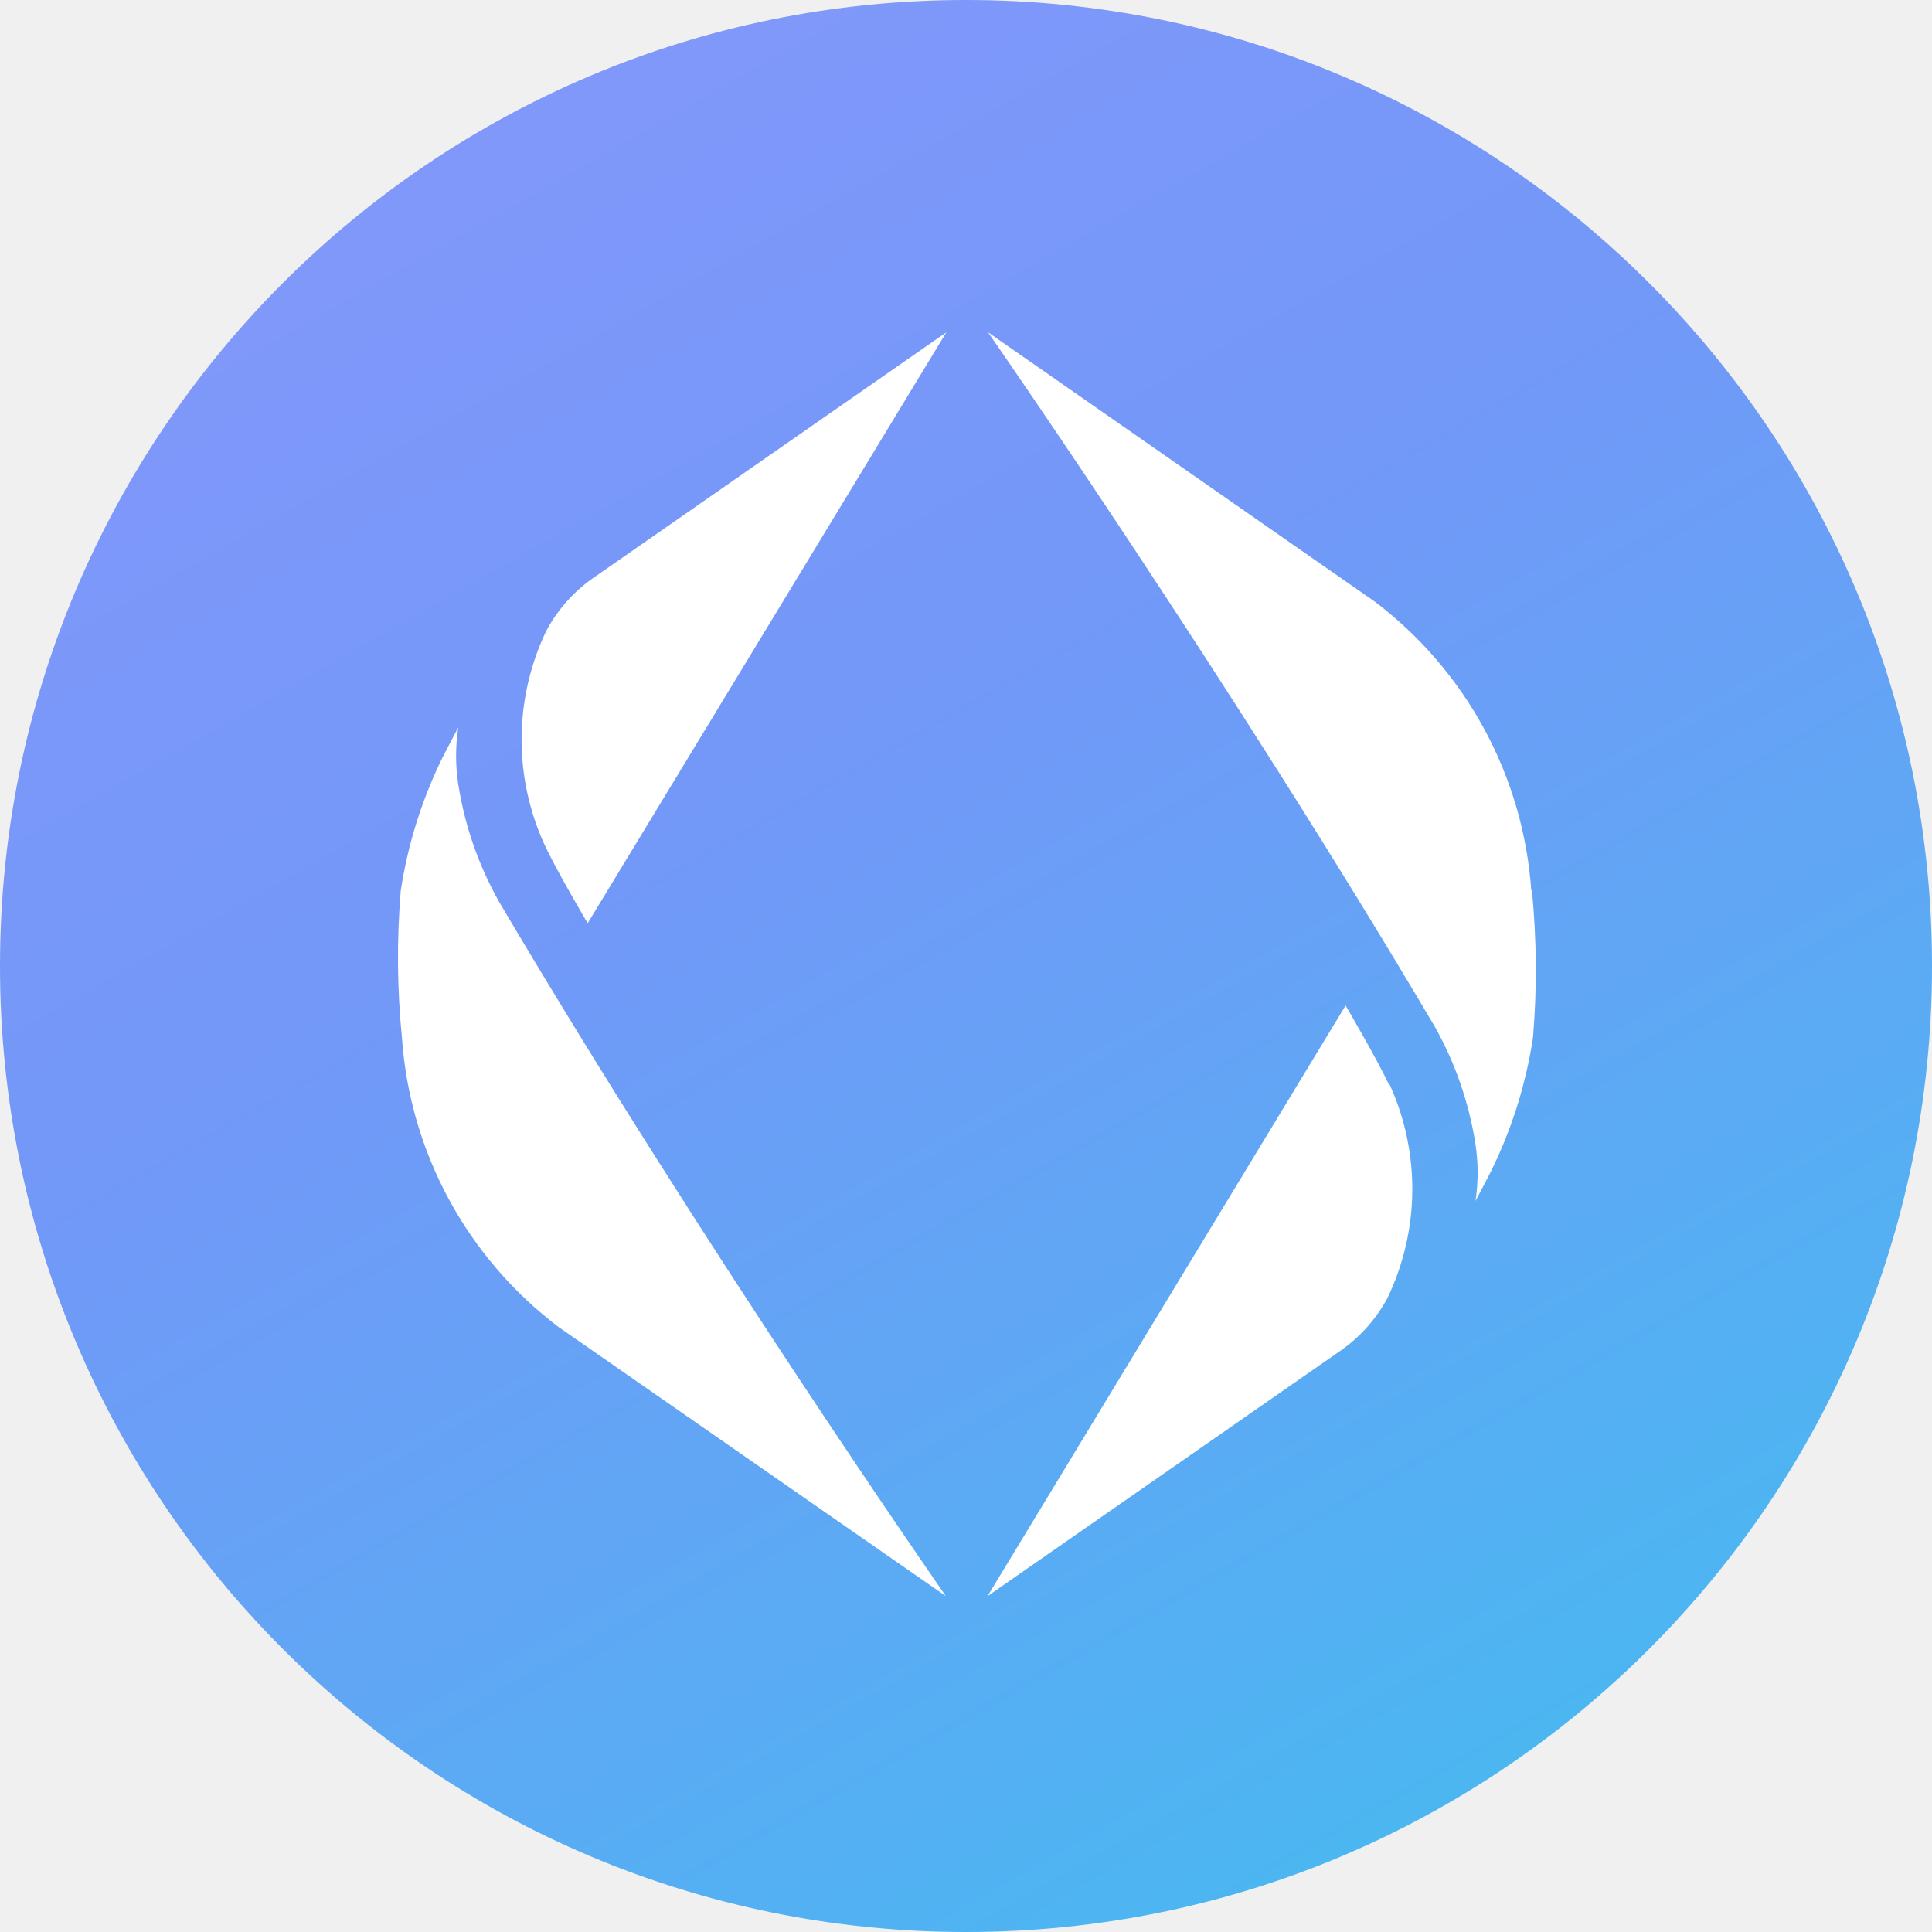
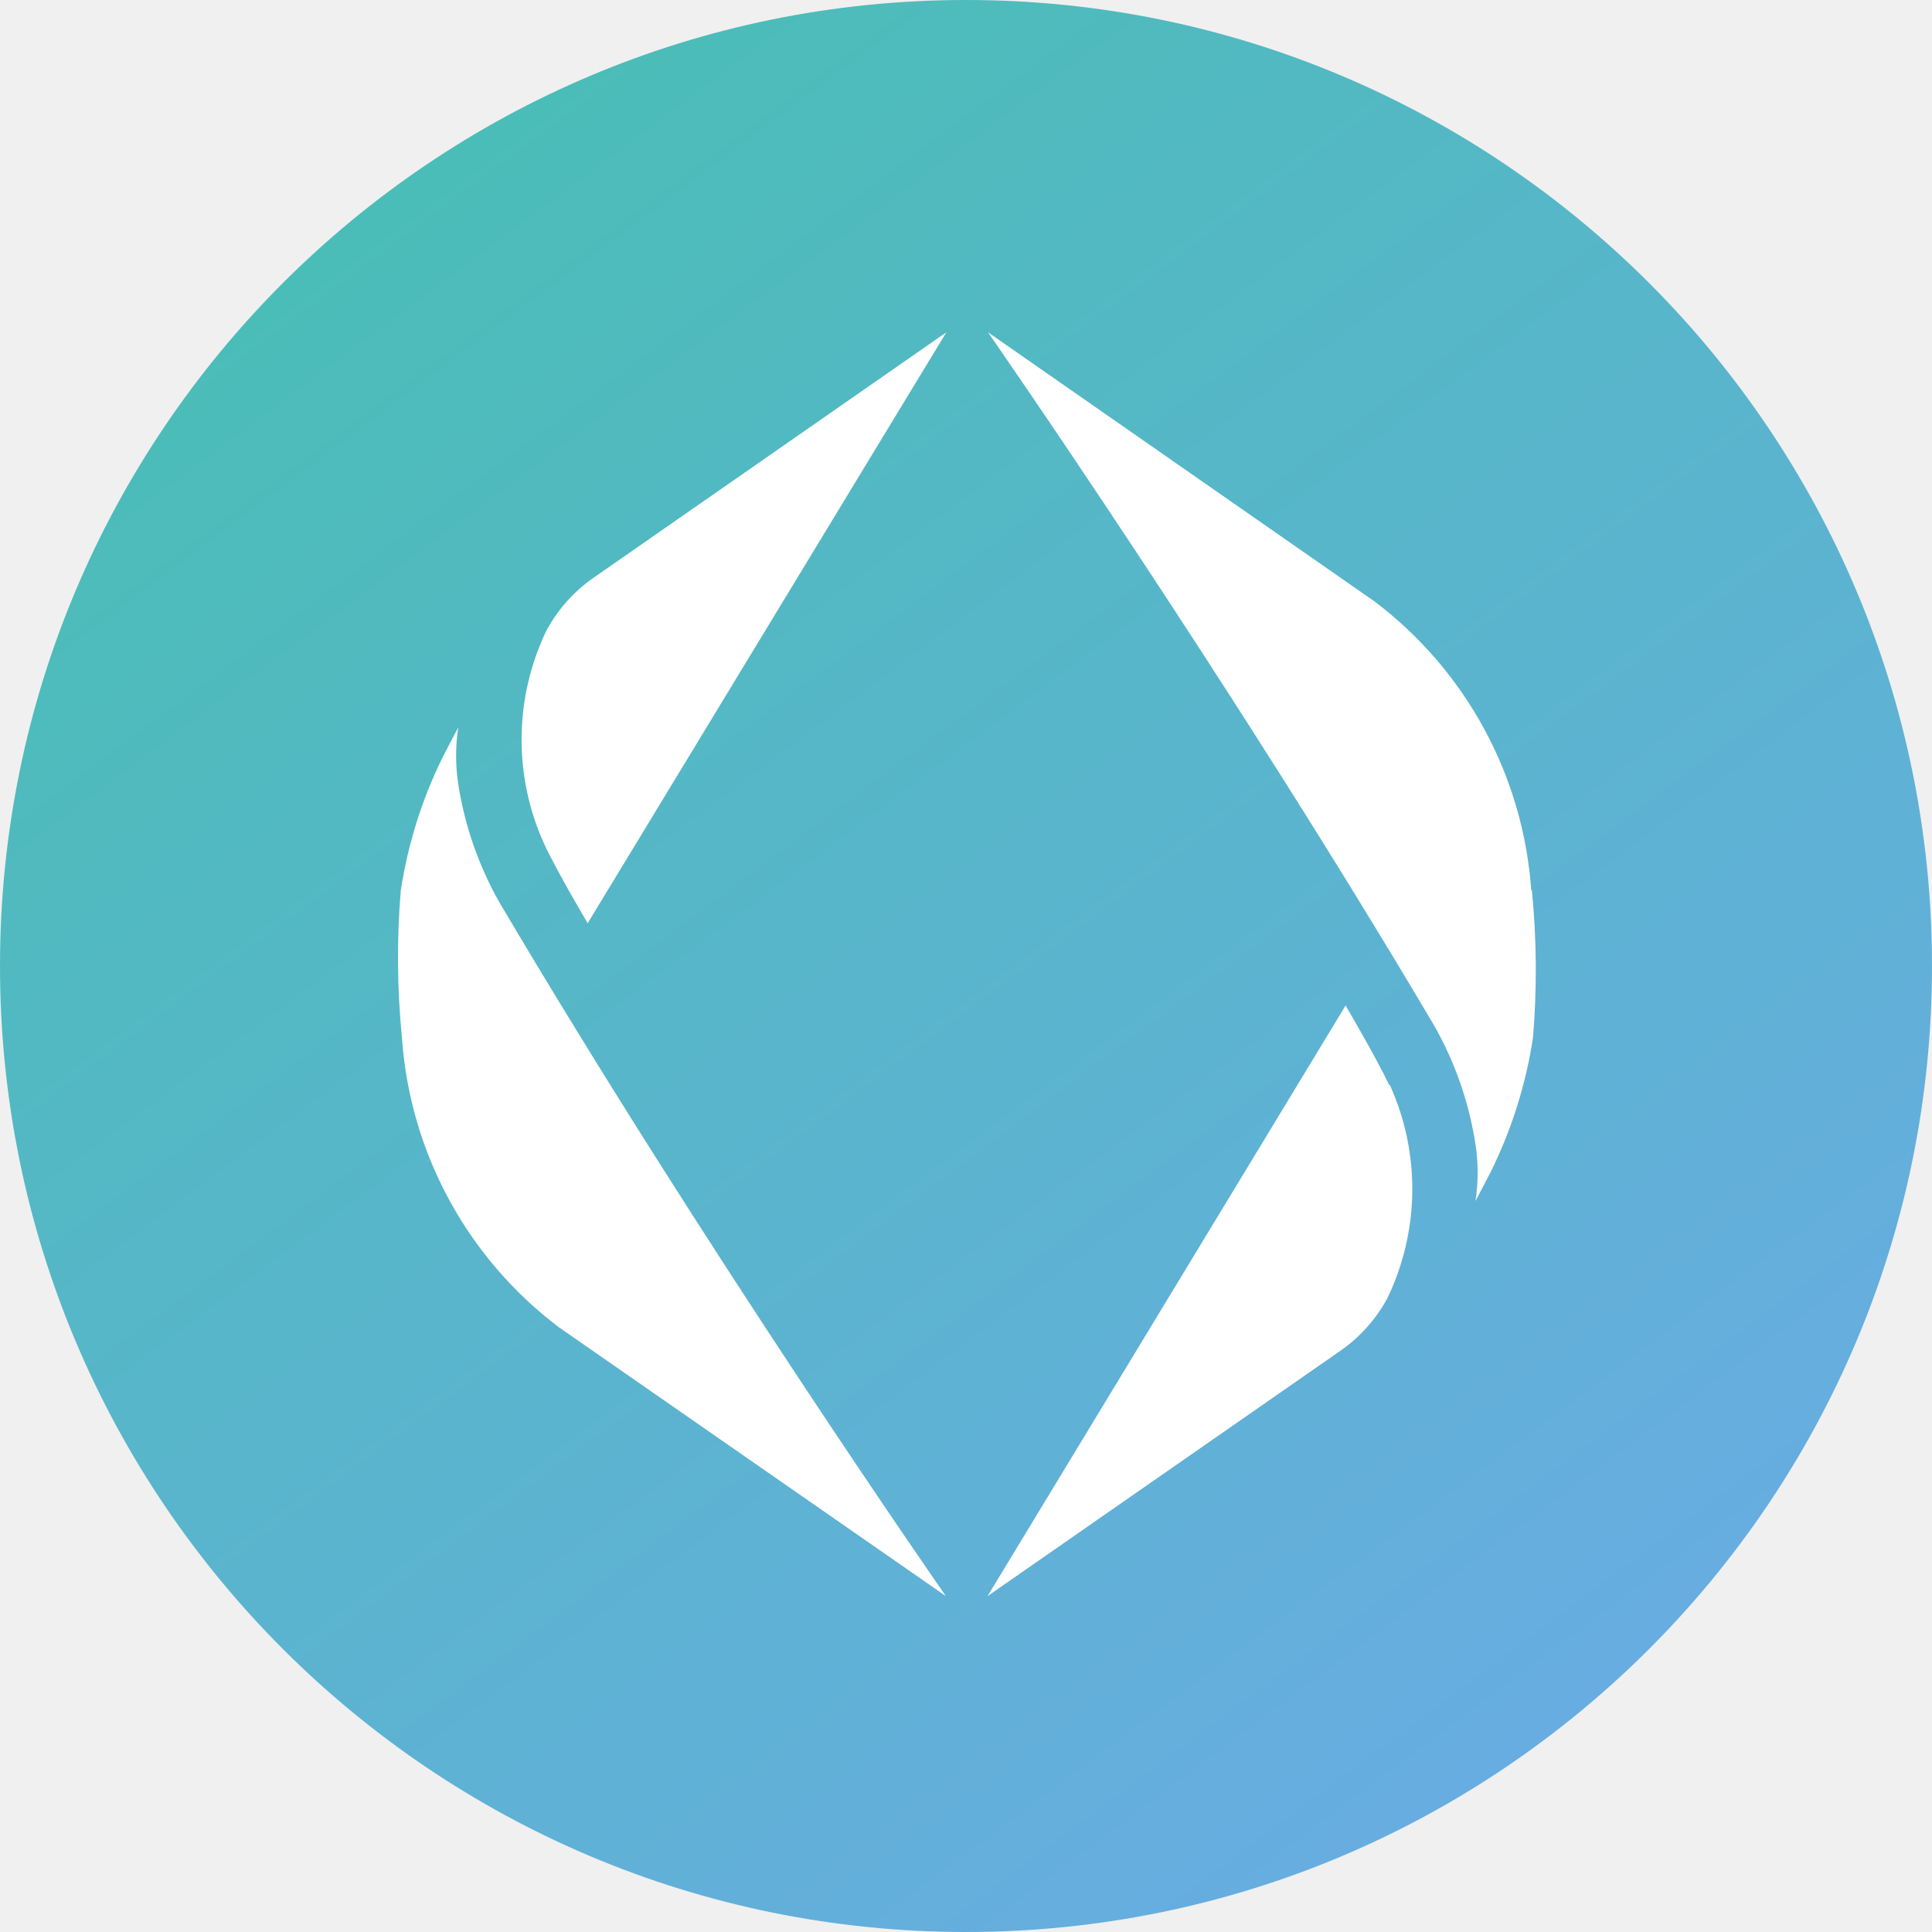
<svg xmlns="http://www.w3.org/2000/svg" width="500" height="500" viewBox="0 0 500 500" fill="none">
  <rect width="500" height="500" rx="250" fill="url(#paint0_linear_36_4)" />
  <path d="M141.423 163.173C144.492 157.476 148.92 152.619 154.319 149.031L244.912 86L152.088 238.931C152.088 238.931 143.978 225.275 140.814 218.365C136.873 209.677 134.885 200.236 134.99 190.702C135.095 181.168 137.291 171.772 141.423 163.173ZM104.034 268.669C105.057 283.294 109.204 297.532 116.198 310.43C123.191 323.329 132.87 334.589 144.586 343.458L244.79 413.075C244.79 413.075 182.096 323.054 129.217 233.477C123.863 224.013 120.264 213.666 118.592 202.931C117.852 198.07 117.852 193.125 118.592 188.264C117.213 190.81 114.537 196.022 114.537 196.022C109.175 206.917 105.523 218.568 103.709 230.568C102.665 243.252 102.774 256.004 104.034 268.669ZM359.512 280.79C356.267 273.881 348.238 260.224 348.238 260.224L255.577 413.075L346.17 350.084C351.568 346.496 355.997 341.64 359.066 335.943C363.198 327.343 365.393 317.947 365.499 308.414C365.604 298.88 363.616 289.438 359.674 280.75L359.512 280.79ZM396.292 230.446C395.269 215.822 391.122 201.583 384.129 188.685C377.135 175.787 367.456 164.526 355.74 155.658L255.698 86C255.698 86 318.351 176.021 371.272 265.598C376.611 275.065 380.196 285.412 381.856 296.144C382.596 301.005 382.596 305.95 381.856 310.811C383.235 308.265 385.911 303.053 385.911 303.053C391.273 292.158 394.925 280.507 396.738 268.507C397.796 255.824 397.701 243.072 396.455 230.406L396.292 230.446Z" fill="white" />
  <defs>
-     <linearGradient id="paint0_linear_36_4" x1="333.042" y1="559.259" x2="-152.934" y2="-296.125" gradientUnits="userSpaceOnUse">
-       <stop stop-color="#44BCF0" />
-       <stop offset="0.379" stop-color="#7298F8" />
-       <stop offset="1" stop-color="#A099FF" />
+     <linearGradient id="paint0_linear_36_4" x1="463.5" y1="663" x2="-54.88" y2="-32.625" gradientUnits="userSpaceOnUse">
+       <stop stop-color="#73A6F2" />
+       <stop offset="1" stop-color="#42C2AB" />
    </linearGradient>
  </defs>
</svg>
